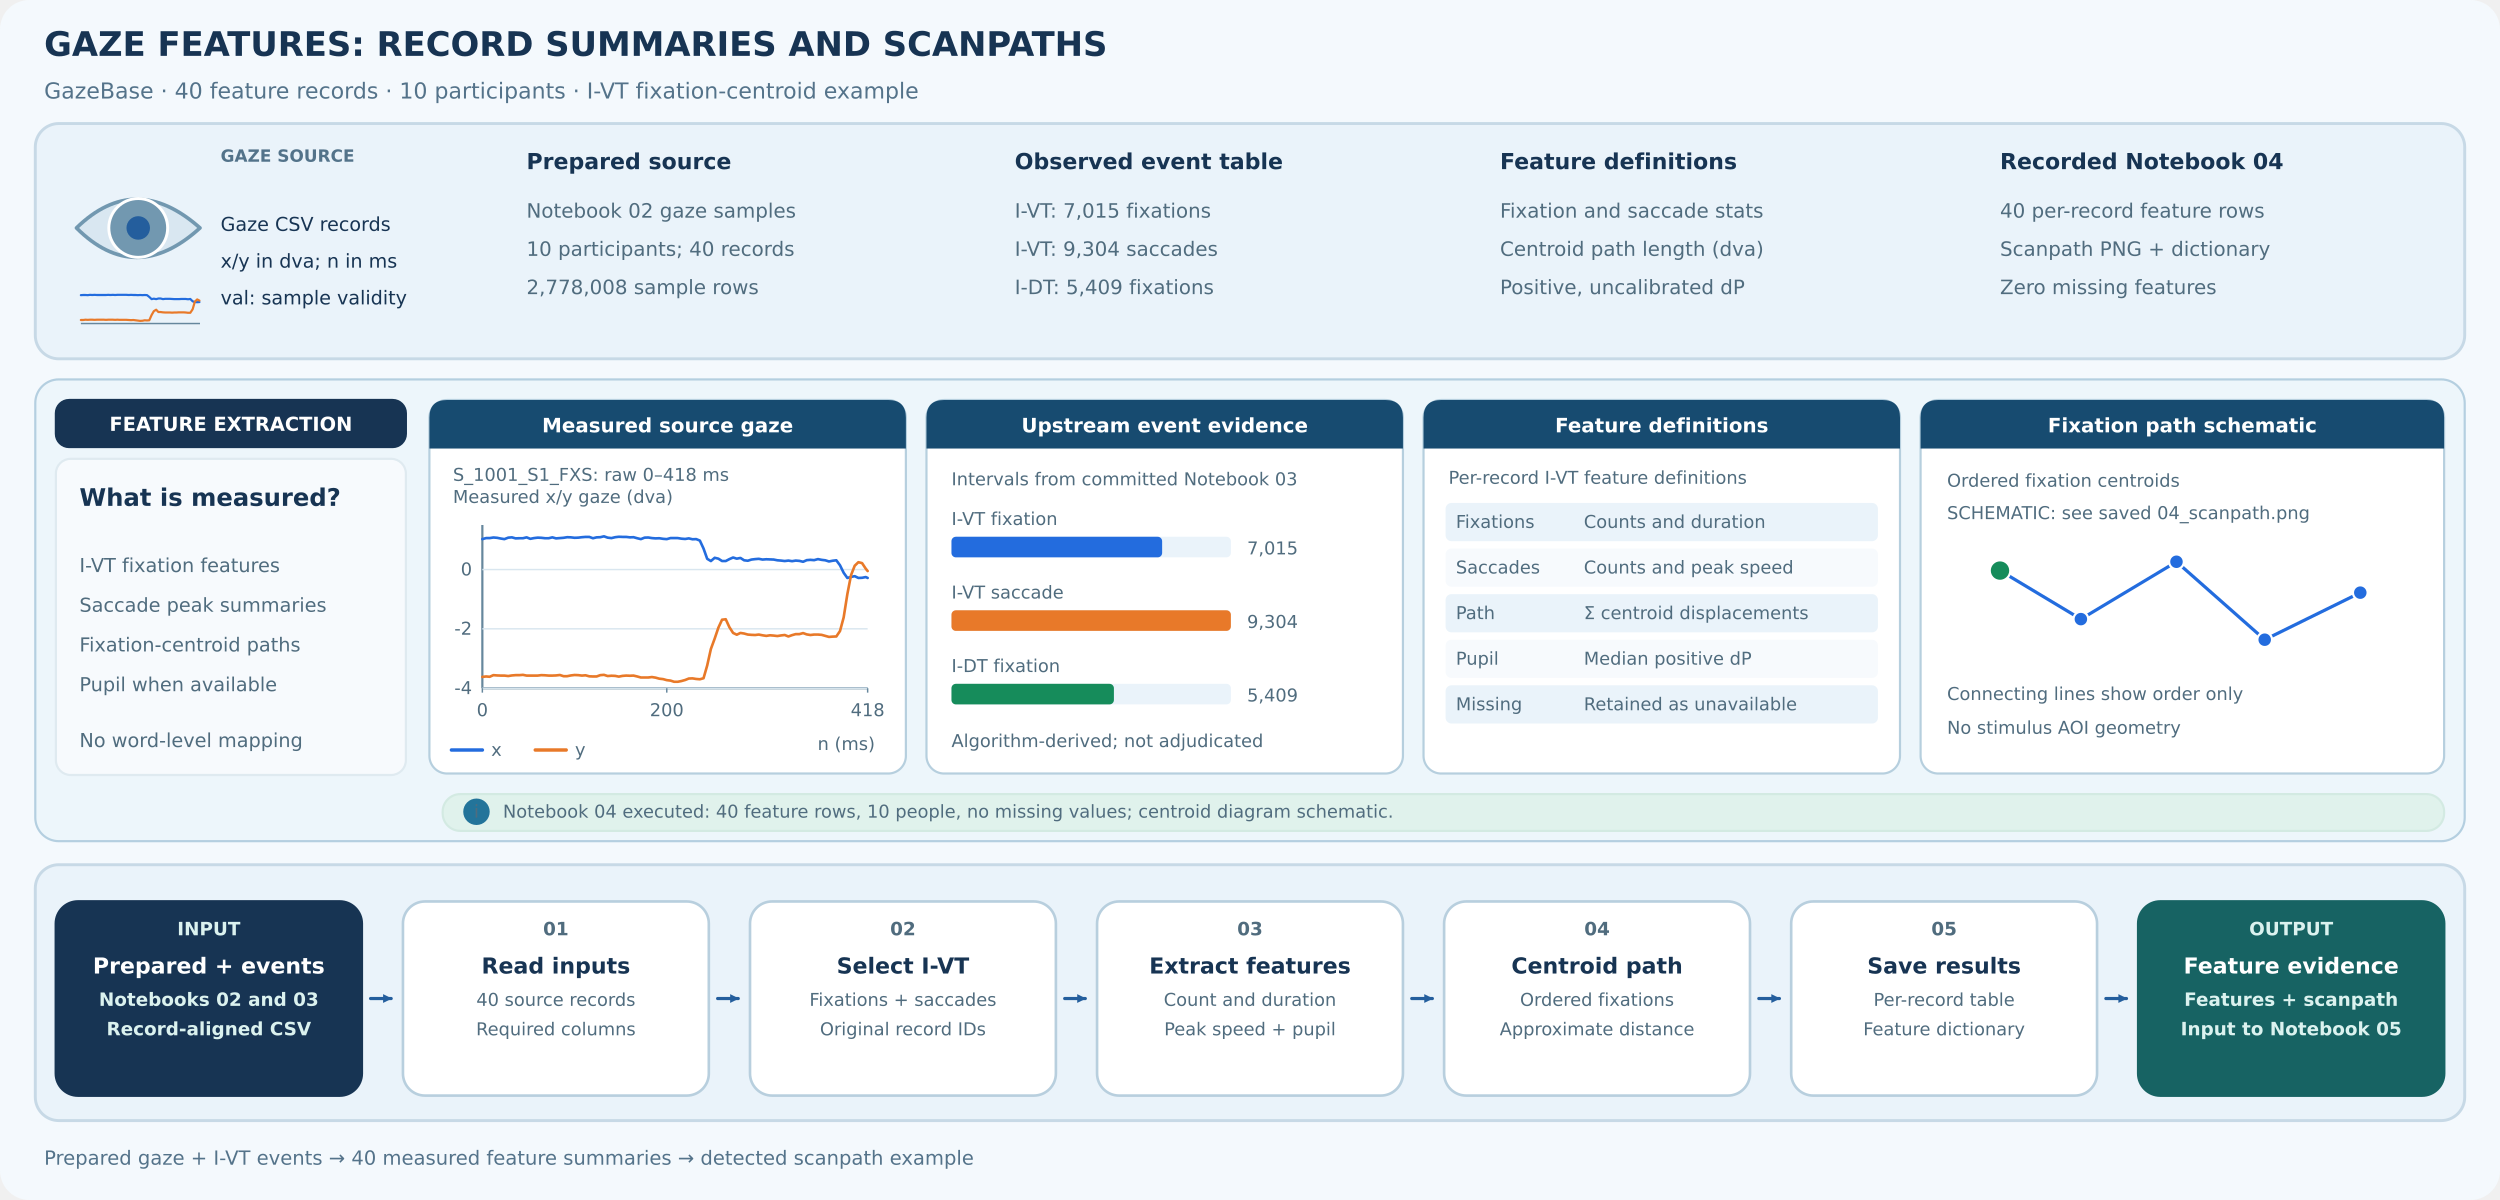
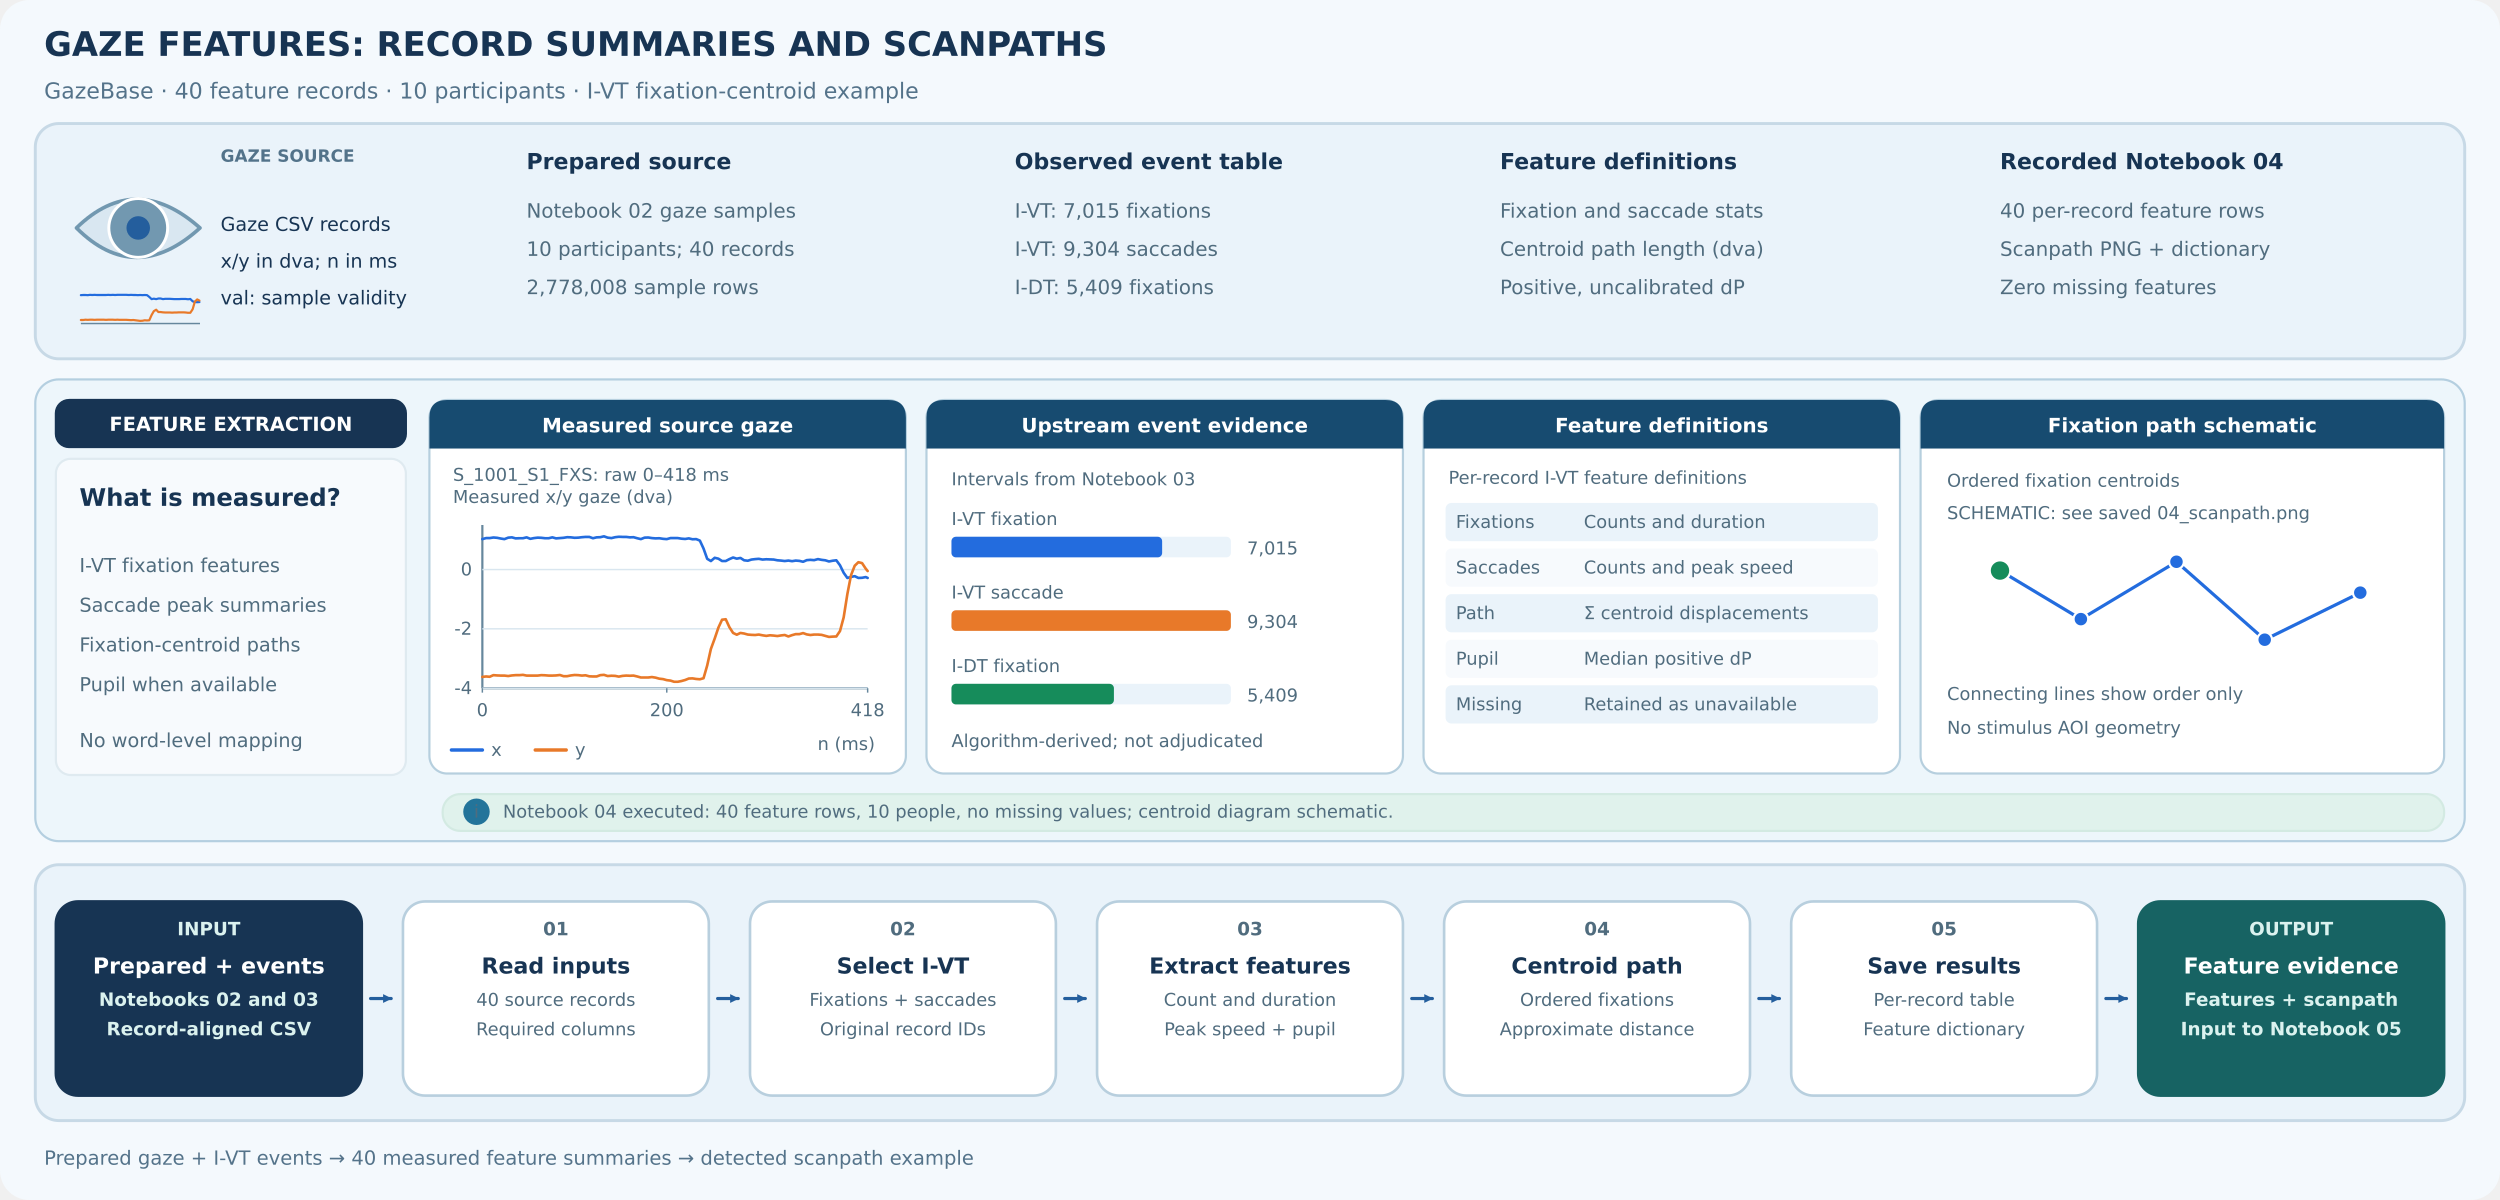
<svg xmlns="http://www.w3.org/2000/svg" width="1700" height="816" viewBox="0 0 1700 816" role="img" aria-labelledby="svg-title svg-desc">
  <defs>
    <style>
.title{font:700 23px DejaVu Sans,Arial,sans-serif;fill:#173453}.subtitle{font:400 15px DejaVu Sans,Arial,sans-serif;fill:#54738A}.sourceheading{font:700 11.5px DejaVu Sans,Arial,sans-serif;fill:#53738A}.sourcebody{font:400 13px DejaVu Sans,Arial,sans-serif;fill:#173453}.ctxhead{font:700 15px DejaVu Sans,Arial,sans-serif;fill:#173453}.ctxbody{font:400 13.5px DejaVu Sans,Arial,sans-serif;fill:#506C7E}.focushead{font:700 16.5px DejaVu Sans,Arial,sans-serif;fill:#173453}.focusbody{font:400 13.1px DejaVu Sans,Arial,sans-serif;fill:#506C7E}.sectionlabel{font:700 13.2px DejaVu Sans,Arial,sans-serif;fill:white}.panelhead{font:700 13.5px DejaVu Sans,Arial,sans-serif;fill:white}.panelbody{font:400 12.1px DejaVu Sans,Arial,sans-serif;fill:#506C7E}.nodeid{font:700 12.5px DejaVu Sans,Arial,sans-serif;fill:#506C7E}.nodetitle{font:700 15px DejaVu Sans,Arial,sans-serif;fill:#173453}.nodedesc{font:400 12.1px DejaVu Sans,Arial,sans-serif;fill:#506C7E}.endnodeid{font:700 12.5px DejaVu Sans,Arial,sans-serif;fill:#DBF2EF}.endnodetitle{font:700 15px DejaVu Sans,Arial,sans-serif;fill:white}.footer{font:400 13.3px DejaVu Sans,Arial,sans-serif;fill:#54738A}</style>
    <marker id="arr" markerWidth="6" markerHeight="6" refX="5.5" refY="3" orient="auto" markerUnits="userSpaceOnUse">
      <path d="M0 0 L6 3 L0 6 Z" fill="#245E9D" />
    </marker>
  </defs>
  <rect x="0" y="0" width="1700" height="816" rx="20" fill="#F4F9FD" stroke="none" stroke-width="1" />
  <g id="band-0-header">
    <text x="30" y="38" class="title">GAZE FEATURES: RECORD SUMMARIES AND SCANPATHS</text>
    <text x="30" y="67" class="subtitle">GazeBase · 40 feature records · 10 participants · I-VT fixation-centroid example</text>
  </g>
  <g id="band-1-context">
    <rect x="24" y="84" width="1652" height="160" rx="16" fill="#EAF3FA" stroke="#C7D9E6" stroke-width="2" />
    <g id="source">
      <text x="150" y="110" class="sourceheading">GAZE SOURCE</text>
      <path d="M52 155 Q92 116 136 155 Q92 195 52 155Z" fill="#D9E7F1" stroke="#7298B0" stroke-width="2.5" stroke-linejoin="round" />
      <circle cx="94" cy="155" r="20" fill="#7298B0" stroke="#FFFFFF" stroke-width="2" />
      <circle cx="94" cy="155" r="8" fill="#245E9D" />
      <line x1="55" y1="220" x2="136" y2="220" stroke="#66879D" stroke-width="1" />
      <path d="M55.0 200.7 L56.6 200.6 L58.1 200.6 L59.7 200.7 L61.2 200.5 L62.8 200.6 L64.3 200.5 L65.9 200.6 L67.4 200.6 L69.0 200.6 L70.5 200.6 L72.1 200.6 L73.6 200.5 L75.2 200.6 L76.7 200.5 L78.3 200.6 L79.8 200.5 L81.4 200.5 L82.9 200.5 L84.5 200.5 L86.0 200.5 L87.6 200.6 L89.1 200.5 L90.7 200.6 L92.2 200.6 L93.8 200.7 L95.3 200.6 L96.9 200.7 L98.4 200.6 L100.0 200.7 L101.5 201.9 L103.1 203.4 L104.6 203.1 L106.2 203.4 L107.7 203.0 L109.3 203.0 L110.8 203.4 L112.4 203.2 L113.9 203.2 L115.5 203.2 L117.0 203.3 L118.6 203.4 L120.1 203.4 L121.7 203.4 L123.2 203.3 L124.8 203.3 L126.3 203.3 L127.9 203.5 L129.4 203.3 L131.0 204.9 L132.5 205.4 L134.1 205.5 L135.6 205.4" fill="none" stroke="#236CDE" stroke-width="1.5" stroke-linecap="round" stroke-linejoin="round" />
      <path d="M55.0 217.6 L56.6 217.6 L58.1 217.4 L59.7 217.5 L61.2 217.4 L62.8 217.4 L64.3 217.5 L65.9 217.4 L67.4 217.4 L69.0 217.4 L70.5 217.4 L72.1 217.5 L73.6 217.4 L75.2 217.4 L76.7 217.4 L78.3 217.5 L79.8 217.4 L81.4 217.5 L82.9 217.5 L84.5 217.5 L86.0 217.5 L87.6 217.6 L89.1 217.7 L90.7 217.6 L92.2 217.8 L93.8 218.0 L95.3 218.2 L96.9 218.1 L98.4 217.8 L100.0 217.9 L101.5 217.8 L103.1 214.2 L104.6 211.6 L106.2 210.6 L107.7 212.2 L109.3 212.2 L110.8 212.4 L112.4 212.5 L113.9 212.5 L115.5 212.5 L117.0 212.6 L118.6 212.5 L120.1 212.5 L121.7 212.4 L123.2 212.4 L124.8 212.4 L126.3 212.5 L127.9 212.7 L129.4 212.7 L131.0 210.3 L132.5 205.1 L134.1 203.6 L135.6 204.4" fill="none" stroke="#E87929" stroke-width="1.5" stroke-linecap="round" stroke-linejoin="round" />
      <text x="150" y="157" class="sourcebody">Gaze CSV records</text>
      <text x="150" y="182" class="sourcebody">x/y in dva; n in ms</text>
      <text x="150" y="207" class="sourcebody">val: sample validity</text>
    </g>
    <g id="context-1">
      <text x="358" y="115" class="ctxhead">Prepared source</text>
      <text x="358" y="148" class="ctxbody">Notebook 02 gaze samples</text>
      <text x="358" y="174" class="ctxbody">10 participants; 40 records</text>
      <text x="358" y="200" class="ctxbody">2,778,008 sample rows</text>
    </g>
    <g id="context-2">
      <text x="690" y="115" class="ctxhead">Observed event table</text>
      <text x="690" y="148" class="ctxbody">I-VT: 7,015 fixations</text>
      <text x="690" y="174" class="ctxbody">I-VT: 9,304 saccades</text>
      <text x="690" y="200" class="ctxbody">I-DT: 5,409 fixations</text>
    </g>
    <g id="context-3">
      <text x="1020" y="115" class="ctxhead">Feature definitions</text>
      <text x="1020" y="148" class="ctxbody">Fixation and saccade stats</text>
      <text x="1020" y="174" class="ctxbody">Centroid path length (dva)</text>
      <text x="1020" y="200" class="ctxbody">Positive, uncalibrated dP</text>
    </g>
    <g id="context-4">
      <text x="1360" y="115" class="ctxhead">Recorded Notebook 04</text>
      <text x="1360" y="148" class="ctxbody">40 per-record feature rows</text>
      <text x="1360" y="174" class="ctxbody">Scanpath PNG + dictionary</text>
      <text x="1360" y="200" class="ctxbody">Zero missing features</text>
    </g>
  </g>
  <g id="band-2-analysis">
    <rect x="24" y="258" width="1652" height="314" rx="16" fill="#EDF6FB" stroke="#B4CFE0" stroke-width="1.5" />
    <g id="focus">
      <rect x="38" y="272" width="238" height="32" rx="9" fill="#173453" stroke="#173453" stroke-width="1.5" />
      <text x="157" y="293" class="sectionlabel" text-anchor="middle">FEATURE EXTRACTION</text>
      <rect x="38" y="312" width="238" height="215" rx="10" fill="#F7FAFD" stroke="#DFEAF0" stroke-width="1.5" />
      <text x="54" y="344" class="focushead">What is measured?</text>
      <text x="54" y="389" class="focusbody">I-VT fixation features</text>
      <text x="54" y="416" class="focusbody">Saccade peak summaries</text>
      <text x="54" y="443" class="focusbody">Fixation-centroid paths</text>
      <text x="54" y="470" class="focusbody">Pupil when available</text>
      <text x="54" y="508" class="focusbody">No word-level mapping</text>
    </g>
    <g id="panels">
      <g id="panel-1">
        <rect x="292" y="272" width="324" height="254" rx="12" fill="#FFFFFF" stroke="#B6CFDE" stroke-width="1.5" />
        <path d="M304 272 H604 Q616 272 616 284 V305 H292 V284 Q292 272 304 272 Z" fill="#174B70" />
        <text x="454" y="294" class="panelhead" text-anchor="middle">Measured source gaze</text>
        <g id="scientific-panel-1">
          <text x="308" y="327" class="panelbody">S_1001_S1_FXS: raw 0–418 ms</text>
          <text x="308" y="342" class="panelbody">Measured x/y gaze (dva)</text>
          <line x1="328" y1="357" x2="328" y2="468" stroke="#66879D" stroke-width="1.5" />
          <line x1="328" y1="468" x2="590" y2="468" stroke="#66879D" stroke-width="1.5" />
          <line x1="328" y1="468" x2="590" y2="468" stroke="#D9E6EF" stroke-width="1" />
          <text x="321" y="472" class="panelbody" text-anchor="end">-4</text>
          <line x1="328" y1="427.6" x2="590" y2="427.6" stroke="#D9E6EF" stroke-width="1" />
          <text x="321" y="431.6" class="panelbody" text-anchor="end">-2</text>
          <line x1="328" y1="387.3" x2="590" y2="387.3" stroke="#D9E6EF" stroke-width="1" />
          <text x="321" y="391.3" class="panelbody" text-anchor="end">0</text>
          <line x1="328" y1="468" x2="328" y2="471" stroke="#66879D" stroke-width="1" />
          <text x="328" y="487" class="panelbody" text-anchor="middle">0</text>
          <line x1="453.4" y1="468" x2="453.4" y2="471" stroke="#66879D" stroke-width="1" />
          <text x="453.4" y="487" class="panelbody" text-anchor="middle">200</text>
          <line x1="590" y1="468" x2="590" y2="471" stroke="#66879D" stroke-width="1" />
          <text x="590" y="487" class="panelbody" text-anchor="middle">418</text>
          <path d="M328.0 366.6 L330.5 365.9 L333.0 365.9 L335.5 365.5 L338.0 365.7 L340.5 366.2 L343.0 366.6 L345.6 365.6 L348.1 365.4 L350.6 366.1 L353.1 366.0 L355.6 366.0 L358.1 365.4 L360.6 366.4 L363.1 365.9 L365.6 365.6 L368.1 365.7 L370.6 366.0 L373.1 366.0 L375.6 365.4 L378.1 366.1 L380.7 365.9 L383.2 365.7 L385.7 365.3 L388.2 365.4 L390.7 365.7 L393.2 365.6 L395.7 365.3 L398.2 365.1 L400.7 365.1 L403.2 366.0 L405.7 365.4 L408.2 365.3 L410.7 364.7 L413.2 365.6 L415.8 365.9 L418.3 365.3 L420.8 365.0 L423.3 365.1 L425.8 365.1 L428.3 365.4 L430.8 365.3 L433.3 366.0 L435.8 366.6 L438.3 365.6 L440.8 365.5 L443.3 365.9 L445.8 366.1 L448.3 366.0 L450.9 366.4 L453.4 366.6 L455.9 365.9 L458.4 365.9 L460.9 365.9 L463.4 366.3 L465.9 366.5 L468.4 366.1 L470.9 366.7 L473.4 366.6 L475.9 367.6 L478.4 373.0 L480.9 380.0 L483.4 381.5 L486.0 379.3 L488.5 379.9 L491.0 381.5 L493.5 381.5 L496.0 380.2 L498.5 379.1 L501.0 379.9 L503.5 379.4 L506.0 381.0 L508.5 381.3 L511.0 380.5 L513.5 380.2 L516.0 380.0 L518.5 380.5 L521.1 380.3 L523.6 380.4 L526.1 380.5 L528.6 381.0 L531.1 381.2 L533.6 381.5 L536.1 381.2 L538.6 381.6 L541.1 381.2 L543.6 381.4 L546.1 382.0 L548.6 380.9 L551.1 380.7 L553.6 380.9 L556.2 380.2 L558.7 380.7 L561.2 381.0 L563.7 381.8 L566.2 381.3 L568.7 381.0 L571.2 384.4 L573.7 389.5 L576.2 393.0 L578.7 392.3 L581.2 391.8 L583.7 393.0 L586.2 392.9 L588.7 392.4 L590.0 393.0" fill="none" stroke="#236CDE" stroke-width="1.8" stroke-linecap="round" stroke-linejoin="round" />
          <path d="M328.0 460.3 L330.5 460.0 L333.0 460.2 L335.5 459.1 L338.0 459.3 L340.5 459.4 L343.0 459.4 L345.6 459.7 L348.1 459.3 L350.6 459.1 L353.1 459.1 L355.6 458.9 L358.1 459.4 L360.6 459.4 L363.1 459.4 L365.6 459.4 L368.1 459.1 L370.6 459.2 L373.1 459.4 L375.6 459.4 L378.1 459.3 L380.7 459.0 L383.2 459.8 L385.7 459.8 L388.2 459.3 L390.7 459.0 L393.2 459.1 L395.7 459.4 L398.2 459.2 L400.7 459.9 L403.2 460.0 L405.7 460.0 L408.2 459.1 L410.7 458.9 L413.2 459.7 L415.8 459.5 L418.3 459.6 L420.8 460.1 L423.3 459.6 L425.8 459.4 L428.3 459.5 L430.8 459.4 L433.3 460.0 L435.8 460.7 L438.3 460.7 L440.8 460.7 L443.3 460.4 L445.8 460.8 L448.3 461.5 L450.9 461.8 L453.4 462.5 L455.9 462.8 L458.4 463.6 L460.9 463.6 L463.4 463.1 L465.9 462.4 L468.4 461.4 L470.9 461.3 L473.4 461.7 L475.9 461.9 L478.4 461.2 L480.9 452.5 L483.4 441.3 L486.0 434.2 L488.5 426.8 L491.0 421.4 L493.5 421.1 L496.0 426.5 L498.5 430.4 L501.0 431.6 L503.5 430.4 L506.0 430.8 L508.5 431.5 L511.0 431.7 L513.5 431.8 L516.0 431.5 L518.5 432.0 L521.1 432.4 L523.6 432.0 L526.1 432.2 L528.6 432.5 L531.1 432.1 L533.6 431.8 L536.1 432.8 L538.6 431.9 L541.1 431.2 L543.6 431.2 L546.1 430.5 L548.6 431.4 L551.1 431.8 L553.6 431.5 L556.2 431.5 L558.7 431.7 L561.2 432.4 L563.7 433.1 L566.2 432.9 L568.7 432.8 L571.2 429.1 L573.7 419.8 L576.2 404.0 L578.7 391.1 L581.2 384.7 L583.7 382.3 L586.2 382.9 L588.7 386.7 L590.0 388.3" fill="none" stroke="#E87929" stroke-width="1.8" stroke-linecap="round" stroke-linejoin="round" />
          <path d="M307 510 L328 510" fill="none" stroke="#236CDE" stroke-width="2.4" stroke-linecap="round" stroke-linejoin="round" />
          <text x="334" y="514" class="panelbody">x</text>
          <path d="M364 510 L385 510" fill="none" stroke="#E87929" stroke-width="2.4" stroke-linecap="round" stroke-linejoin="round" />
          <text x="391" y="514" class="panelbody">y</text>
          <text x="595" y="510" class="panelbody" text-anchor="end">n (ms)</text>
        </g>
      </g>
      <g id="panel-2">
        <rect x="630" y="272" width="324" height="254" rx="12" fill="#FFFFFF" stroke="#B6CFDE" stroke-width="1.5" />
        <path d="M642 272 H942 Q954 272 954 284 V305 H630 V284 Q630 272 642 272Z" fill="#174B70" />
        <text x="792" y="294" class="panelhead" text-anchor="middle">Upstream event evidence</text>
        <g id="scientific-panel-2">
-           <text x="647" y="330" class="panelbody">Intervals from committed Notebook 03</text>
+           <text x="647" y="330" class="panelbody">Intervals from Notebook 03</text>
          <text x="647" y="357" class="panelbody">I-VT fixation</text>
          <rect x="647" y="365" width="190" height="14" rx="3" fill="#EAF3FA" stroke="none" stroke-width="0" />
          <rect x="647" y="365" width="143.256" height="14" rx="3" fill="#236CDE" stroke="none" stroke-width="0" />
          <text x="848" y="377" class="panelbody">7,015</text>
          <text x="647" y="407" class="panelbody">I-VT saccade</text>
          <rect x="647" y="415" width="190" height="14" rx="3" fill="#EAF3FA" stroke="none" stroke-width="0" />
          <rect x="647" y="415" width="190" height="14" rx="3" fill="#E87929" stroke="none" stroke-width="0" />
          <text x="848" y="427" class="panelbody">9,304</text>
          <text x="647" y="457" class="panelbody">I-DT fixation</text>
          <rect x="647" y="465" width="190" height="14" rx="3" fill="#EAF3FA" stroke="none" stroke-width="0" />
          <rect x="647" y="465" width="110.459" height="14" rx="3" fill="#168C5B" stroke="none" stroke-width="0" />
          <text x="848" y="477" class="panelbody">5,409</text>
          <text x="647" y="508" class="panelbody">Algorithm-derived; not adjudicated</text>
        </g>
      </g>
      <g id="panel-3">
        <rect x="968" y="272" width="324" height="254" rx="12" fill="#FFFFFF" stroke="#B6CFDE" stroke-width="1.5" />
        <path d="M980 272 H1280 Q1292 272 1292 284 V305 H968 V284 Q968 272 980 272Z" fill="#174B70" />
        <text x="1130" y="294" class="panelhead" text-anchor="middle">Feature definitions</text>
        <g id="scientific-panel-3">
          <text x="985" y="329" class="panelbody">Per-record I-VT feature definitions</text>
          <rect x="983" y="342" width="294" height="26" rx="4" fill="#EAF3FA" stroke="none" stroke-width="0" />
          <text x="990" y="359" class="panelbody">Fixations</text>
          <text x="1077" y="359" class="panelbody">Counts and duration</text>
          <rect x="983" y="373" width="294" height="26" rx="4" fill="#F7FAFD" stroke="none" stroke-width="0" />
          <text x="990" y="390" class="panelbody">Saccades</text>
          <text x="1077" y="390" class="panelbody">Counts and peak speed</text>
          <rect x="983" y="404" width="294" height="26" rx="4" fill="#EAF3FA" stroke="none" stroke-width="0" />
          <text x="990" y="421" class="panelbody">Path</text>
          <text x="1077" y="421" class="panelbody">Σ centroid displacements</text>
          <rect x="983" y="435" width="294" height="26" rx="4" fill="#F7FAFD" stroke="none" stroke-width="0" />
          <text x="990" y="452" class="panelbody">Pupil</text>
          <text x="1077" y="452" class="panelbody">Median positive dP</text>
          <rect x="983" y="466" width="294" height="26" rx="4" fill="#EAF3FA" stroke="none" stroke-width="0" />
          <text x="990" y="483" class="panelbody">Missing</text>
          <text x="1077" y="483" class="panelbody">Retained as unavailable</text>
        </g>
      </g>
      <g id="panel-4">
        <rect x="1306" y="272" width="356" height="254" rx="12" fill="#FFFFFF" stroke="#B6CFDE" stroke-width="1.5" />
        <path d="M1318 272 H1650 Q1662 272 1662 284 V305 H1306 V284 Q1306 272 1318 272Z" fill="#174B70" />
        <text x="1484" y="294" class="panelhead" text-anchor="middle">Fixation path schematic</text>
        <g id="scientific-panel-4">
          <text x="1324" y="331" class="panelbody">Ordered fixation centroids</text>
          <text x="1324" y="353" class="panelbody">SCHEMATIC: see saved 04_scanpath.png</text>
          <path d="M1360 388 L1415 421 L1480 382 L1540 435 L1605 403" fill="none" stroke="#236CDE" stroke-width="2.2" stroke-linecap="round" stroke-linejoin="round" />
          <circle cx="1360" cy="388" r="7" fill="#168C5B" stroke="#FFFFFF" stroke-width="1.5" />
          <circle cx="1415" cy="421" r="5" fill="#236CDE" stroke="#FFFFFF" stroke-width="1.5" />
          <circle cx="1480" cy="382" r="5" fill="#236CDE" stroke="#FFFFFF" stroke-width="1.5" />
          <circle cx="1540" cy="435" r="5" fill="#236CDE" stroke="#FFFFFF" stroke-width="1.5" />
          <circle cx="1605" cy="403" r="5" fill="#236CDE" stroke="#FFFFFF" stroke-width="1.5" />
          <text x="1324" y="476" class="panelbody">Connecting lines show order only</text>
          <text x="1324" y="499" class="panelbody">No stimulus AOI geometry</text>
        </g>
      </g>
    </g>
    <g id="scientific-note">
      <rect x="301" y="540" width="1361" height="25" rx="12" fill="#E0F2EC" stroke="#D3EAE2" stroke-width="1.5" />
      <circle cx="324" cy="552" r="9" fill="#23749A" />
      <text x="324" y="556" class="panelbody" text-anchor="middle" fill="#FFFFFF" font-weight="700">i</text>
      <text x="342" y="556" class="panelbody" font-weight="700" fill="#173453">Notebook 04 executed: 40 feature rows, 10 people, no missing values; centroid diagram schematic.</text>
    </g>
  </g>
  <g id="band-3-workflow">
    <rect x="24" y="588" width="1652" height="174" rx="16" fill="#EAF3FA" stroke="#C7D9E6" stroke-width="2" />
    <g id="nodes">
      <g id="node-0">
        <rect x="38" y="613" width="208" height="132" rx="15" fill="#173453" stroke="#173453" stroke-width="1.8" />
        <text x="142" y="636" class="endnodeid" text-anchor="middle">INPUT</text>
        <text x="142" y="662" class="endnodetitle" text-anchor="middle">Prepared + events</text>
        <text x="142" y="684" class="endnodeid" text-anchor="middle">Notebooks 02 and 03</text>
        <text x="142" y="704" class="endnodeid" text-anchor="middle">Record-aligned CSV</text>
      </g>
      <g id="node-1">
        <rect x="274" y="613" width="208" height="132" rx="15" fill="#FFFFFF" stroke="#B8CFDE" stroke-width="1.8" />
        <text x="378" y="636" class="nodeid" text-anchor="middle">01</text>
        <text x="378" y="662" class="nodetitle" text-anchor="middle">Read inputs</text>
        <text x="378" y="684" class="nodedesc" text-anchor="middle">40 source records</text>
        <text x="378" y="704" class="nodedesc" text-anchor="middle">Required columns</text>
      </g>
      <g id="node-2">
        <rect x="510" y="613" width="208" height="132" rx="15" fill="#FFFFFF" stroke="#B8CFDE" stroke-width="1.8" />
        <text x="614" y="636" class="nodeid" text-anchor="middle">02</text>
        <text x="614" y="662" class="nodetitle" text-anchor="middle">Select I-VT</text>
        <text x="614" y="684" class="nodedesc" text-anchor="middle">Fixations + saccades</text>
        <text x="614" y="704" class="nodedesc" text-anchor="middle">Original record IDs</text>
      </g>
      <g id="node-3">
        <rect x="746" y="613" width="208" height="132" rx="15" fill="#FFFFFF" stroke="#B8CFDE" stroke-width="1.8" />
        <text x="850" y="636" class="nodeid" text-anchor="middle">03</text>
        <text x="850" y="662" class="nodetitle" text-anchor="middle">Extract features</text>
        <text x="850" y="684" class="nodedesc" text-anchor="middle">Count and duration</text>
        <text x="850" y="704" class="nodedesc" text-anchor="middle">Peak speed + pupil</text>
      </g>
      <g id="node-4">
        <rect x="982" y="613" width="208" height="132" rx="15" fill="#FFFFFF" stroke="#B8CFDE" stroke-width="1.8" />
        <text x="1086" y="636" class="nodeid" text-anchor="middle">04</text>
        <text x="1086" y="662" class="nodetitle" text-anchor="middle">Centroid path</text>
        <text x="1086" y="684" class="nodedesc" text-anchor="middle">Ordered fixations</text>
        <text x="1086" y="704" class="nodedesc" text-anchor="middle">Approximate distance</text>
      </g>
      <g id="node-5">
        <rect x="1218" y="613" width="208" height="132" rx="15" fill="#FFFFFF" stroke="#B8CFDE" stroke-width="1.8" />
        <text x="1322" y="636" class="nodeid" text-anchor="middle">05</text>
        <text x="1322" y="662" class="nodetitle" text-anchor="middle">Save results</text>
        <text x="1322" y="684" class="nodedesc" text-anchor="middle">Per-record table</text>
        <text x="1322" y="704" class="nodedesc" text-anchor="middle">Feature dictionary</text>
      </g>
      <g id="node-6">
        <rect x="1454" y="613" width="208" height="132" rx="15" fill="#176363" stroke="#176363" stroke-width="1.8" />
        <text x="1558" y="636" class="endnodeid" text-anchor="middle">OUTPUT</text>
        <text x="1558" y="662" class="endnodetitle" text-anchor="middle">Feature evidence</text>
        <text x="1558" y="684" class="endnodeid" text-anchor="middle">Features + scanpath</text>
        <text x="1558" y="704" class="endnodeid" text-anchor="middle">Input to Notebook 05</text>
      </g>
    </g>
    <g id="connectors">
      <path d="M252 679 L266 679" fill="none" stroke="#245E9D" stroke-width="2.2" stroke-linecap="round" stroke-linejoin="round" marker-end="url(#arr)" />
      <path d="M488 679 L502 679" fill="none" stroke="#245E9D" stroke-width="2.2" stroke-linecap="round" stroke-linejoin="round" marker-end="url(#arr)" />
      <path d="M724 679 L738 679" fill="none" stroke="#245E9D" stroke-width="2.2" stroke-linecap="round" stroke-linejoin="round" marker-end="url(#arr)" />
      <path d="M960 679 L974 679" fill="none" stroke="#245E9D" stroke-width="2.2" stroke-linecap="round" stroke-linejoin="round" marker-end="url(#arr)" />
      <path d="M1196 679 L1210 679" fill="none" stroke="#245E9D" stroke-width="2.2" stroke-linecap="round" stroke-linejoin="round" marker-end="url(#arr)" />
      <path d="M1432 679 L1446 679" fill="none" stroke="#245E9D" stroke-width="2.2" stroke-linecap="round" stroke-linejoin="round" marker-end="url(#arr)" />
    </g>
  </g>
  <g id="band-4-summary">
    <text x="30" y="792" class="footer">Prepared gaze + I-VT events → 40 measured feature summaries → detected scanpath example</text>
  </g>
</svg>
